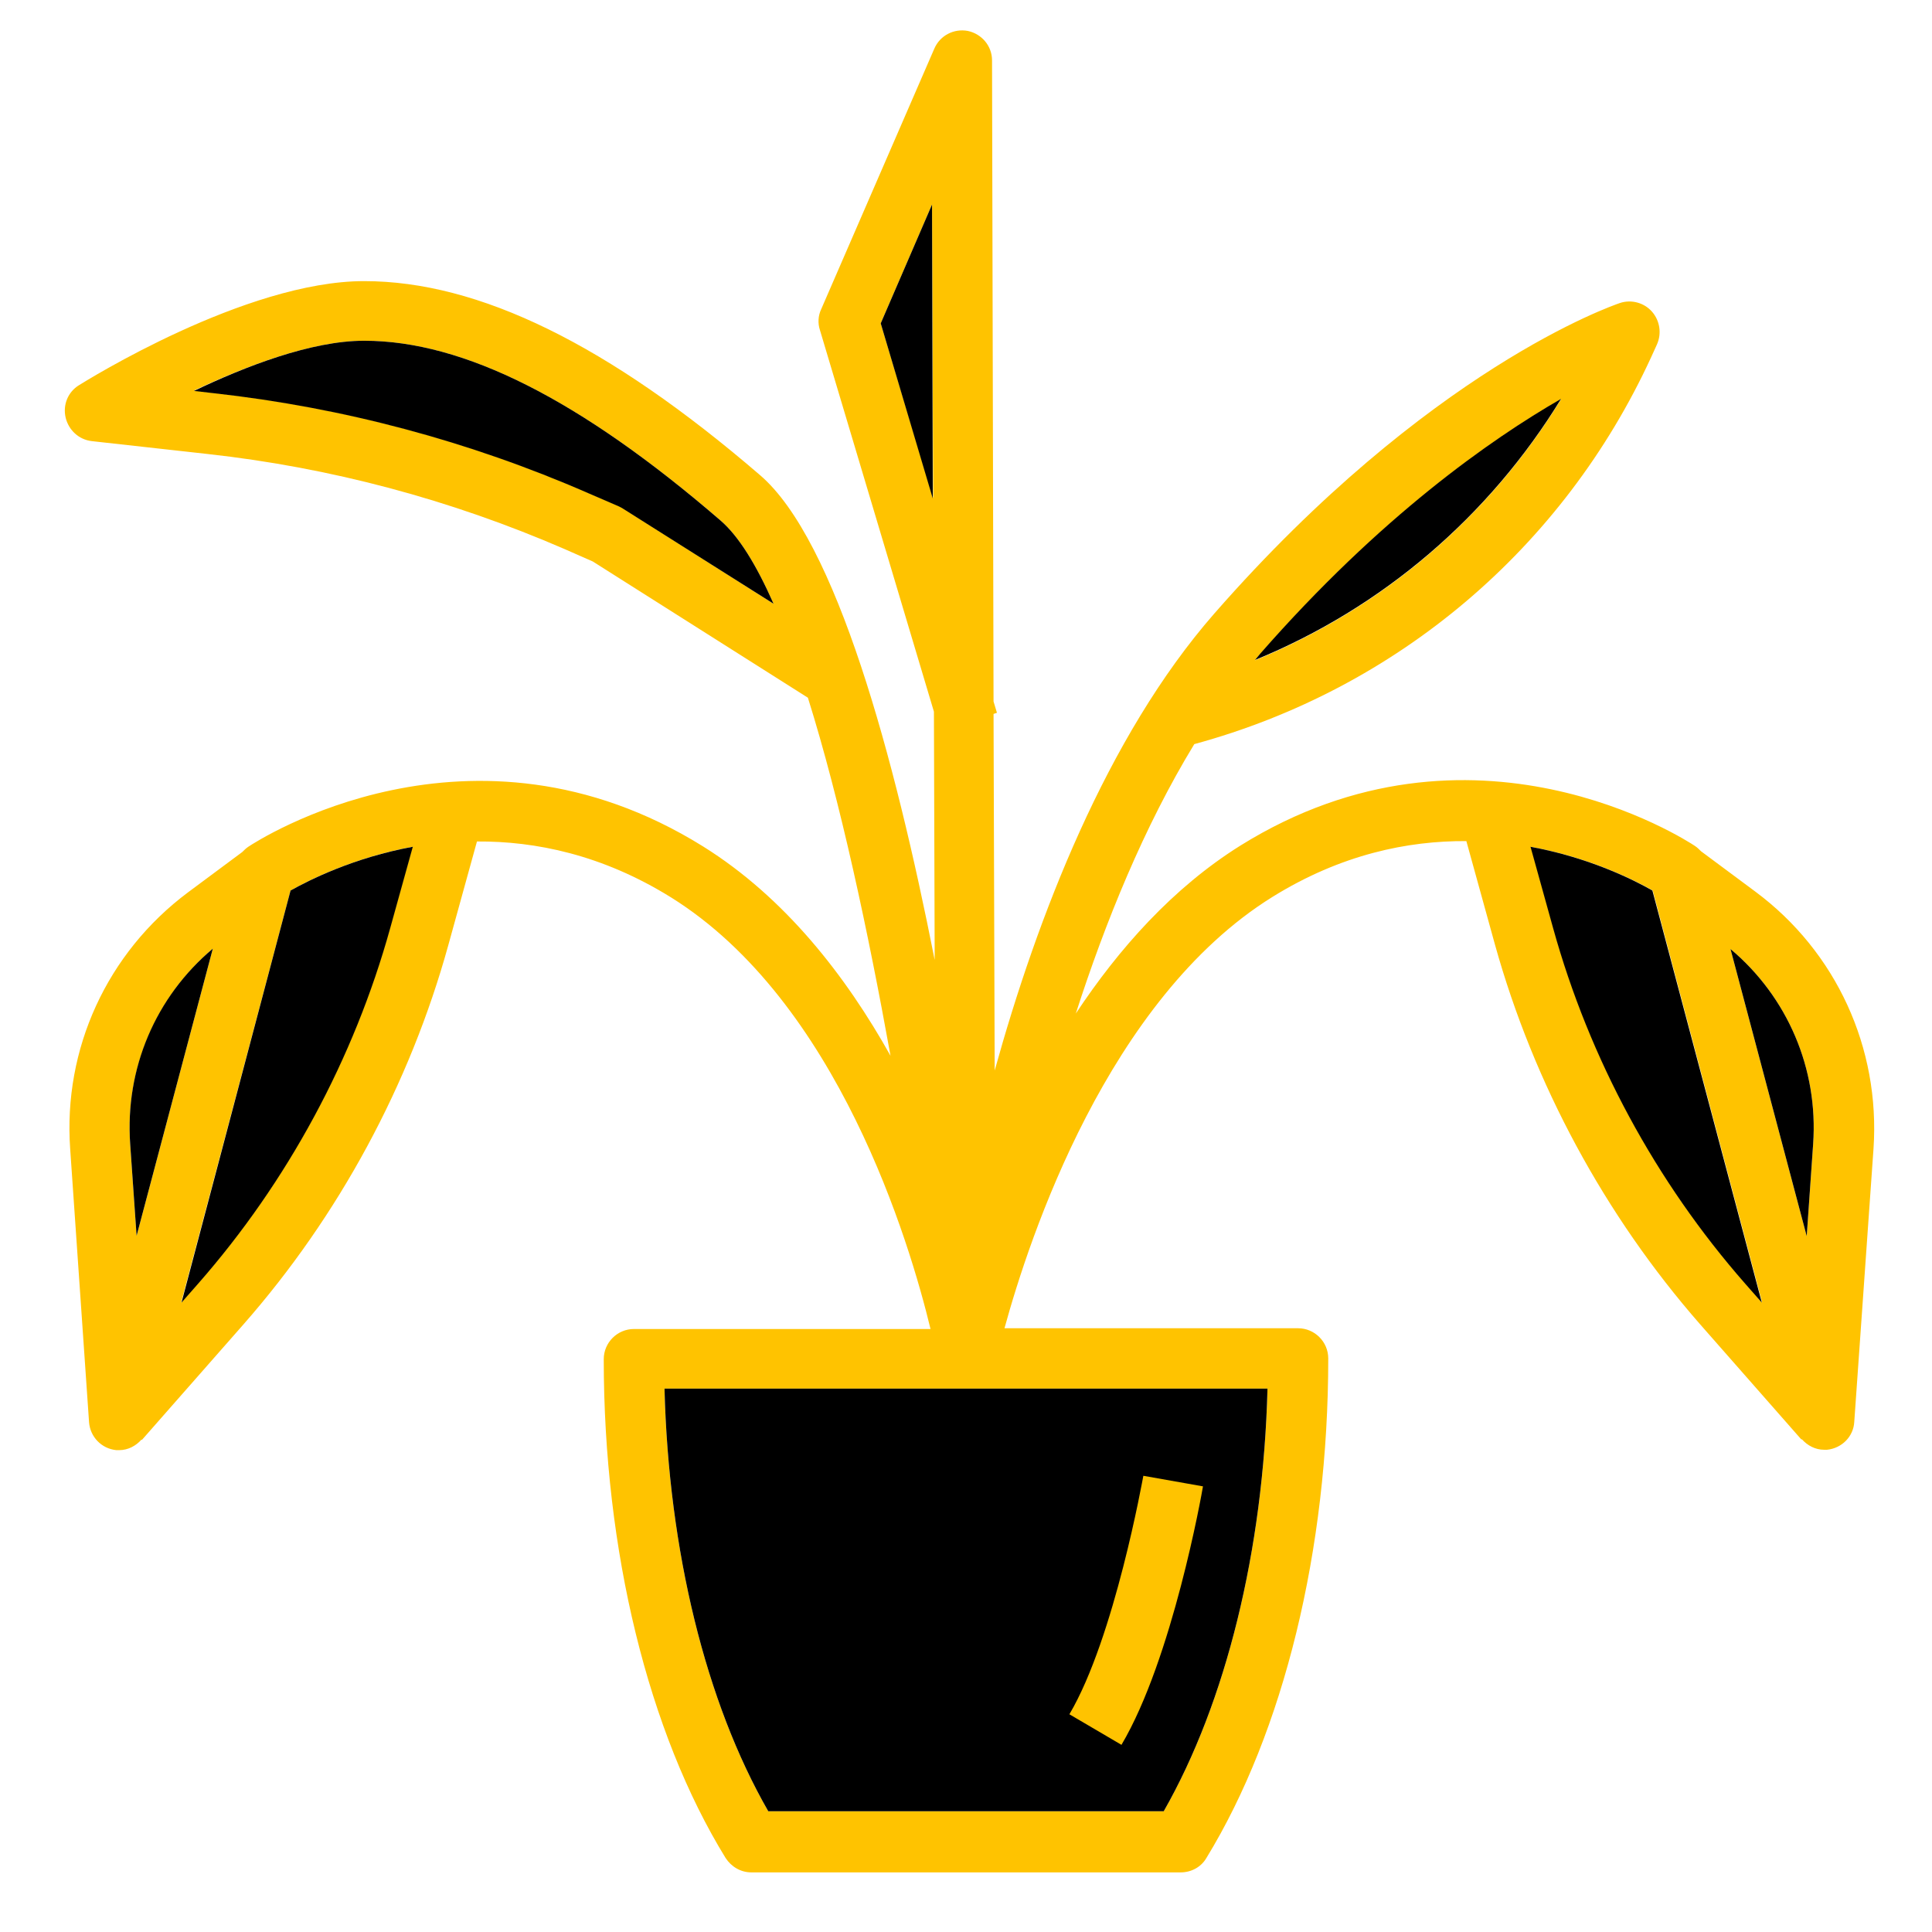
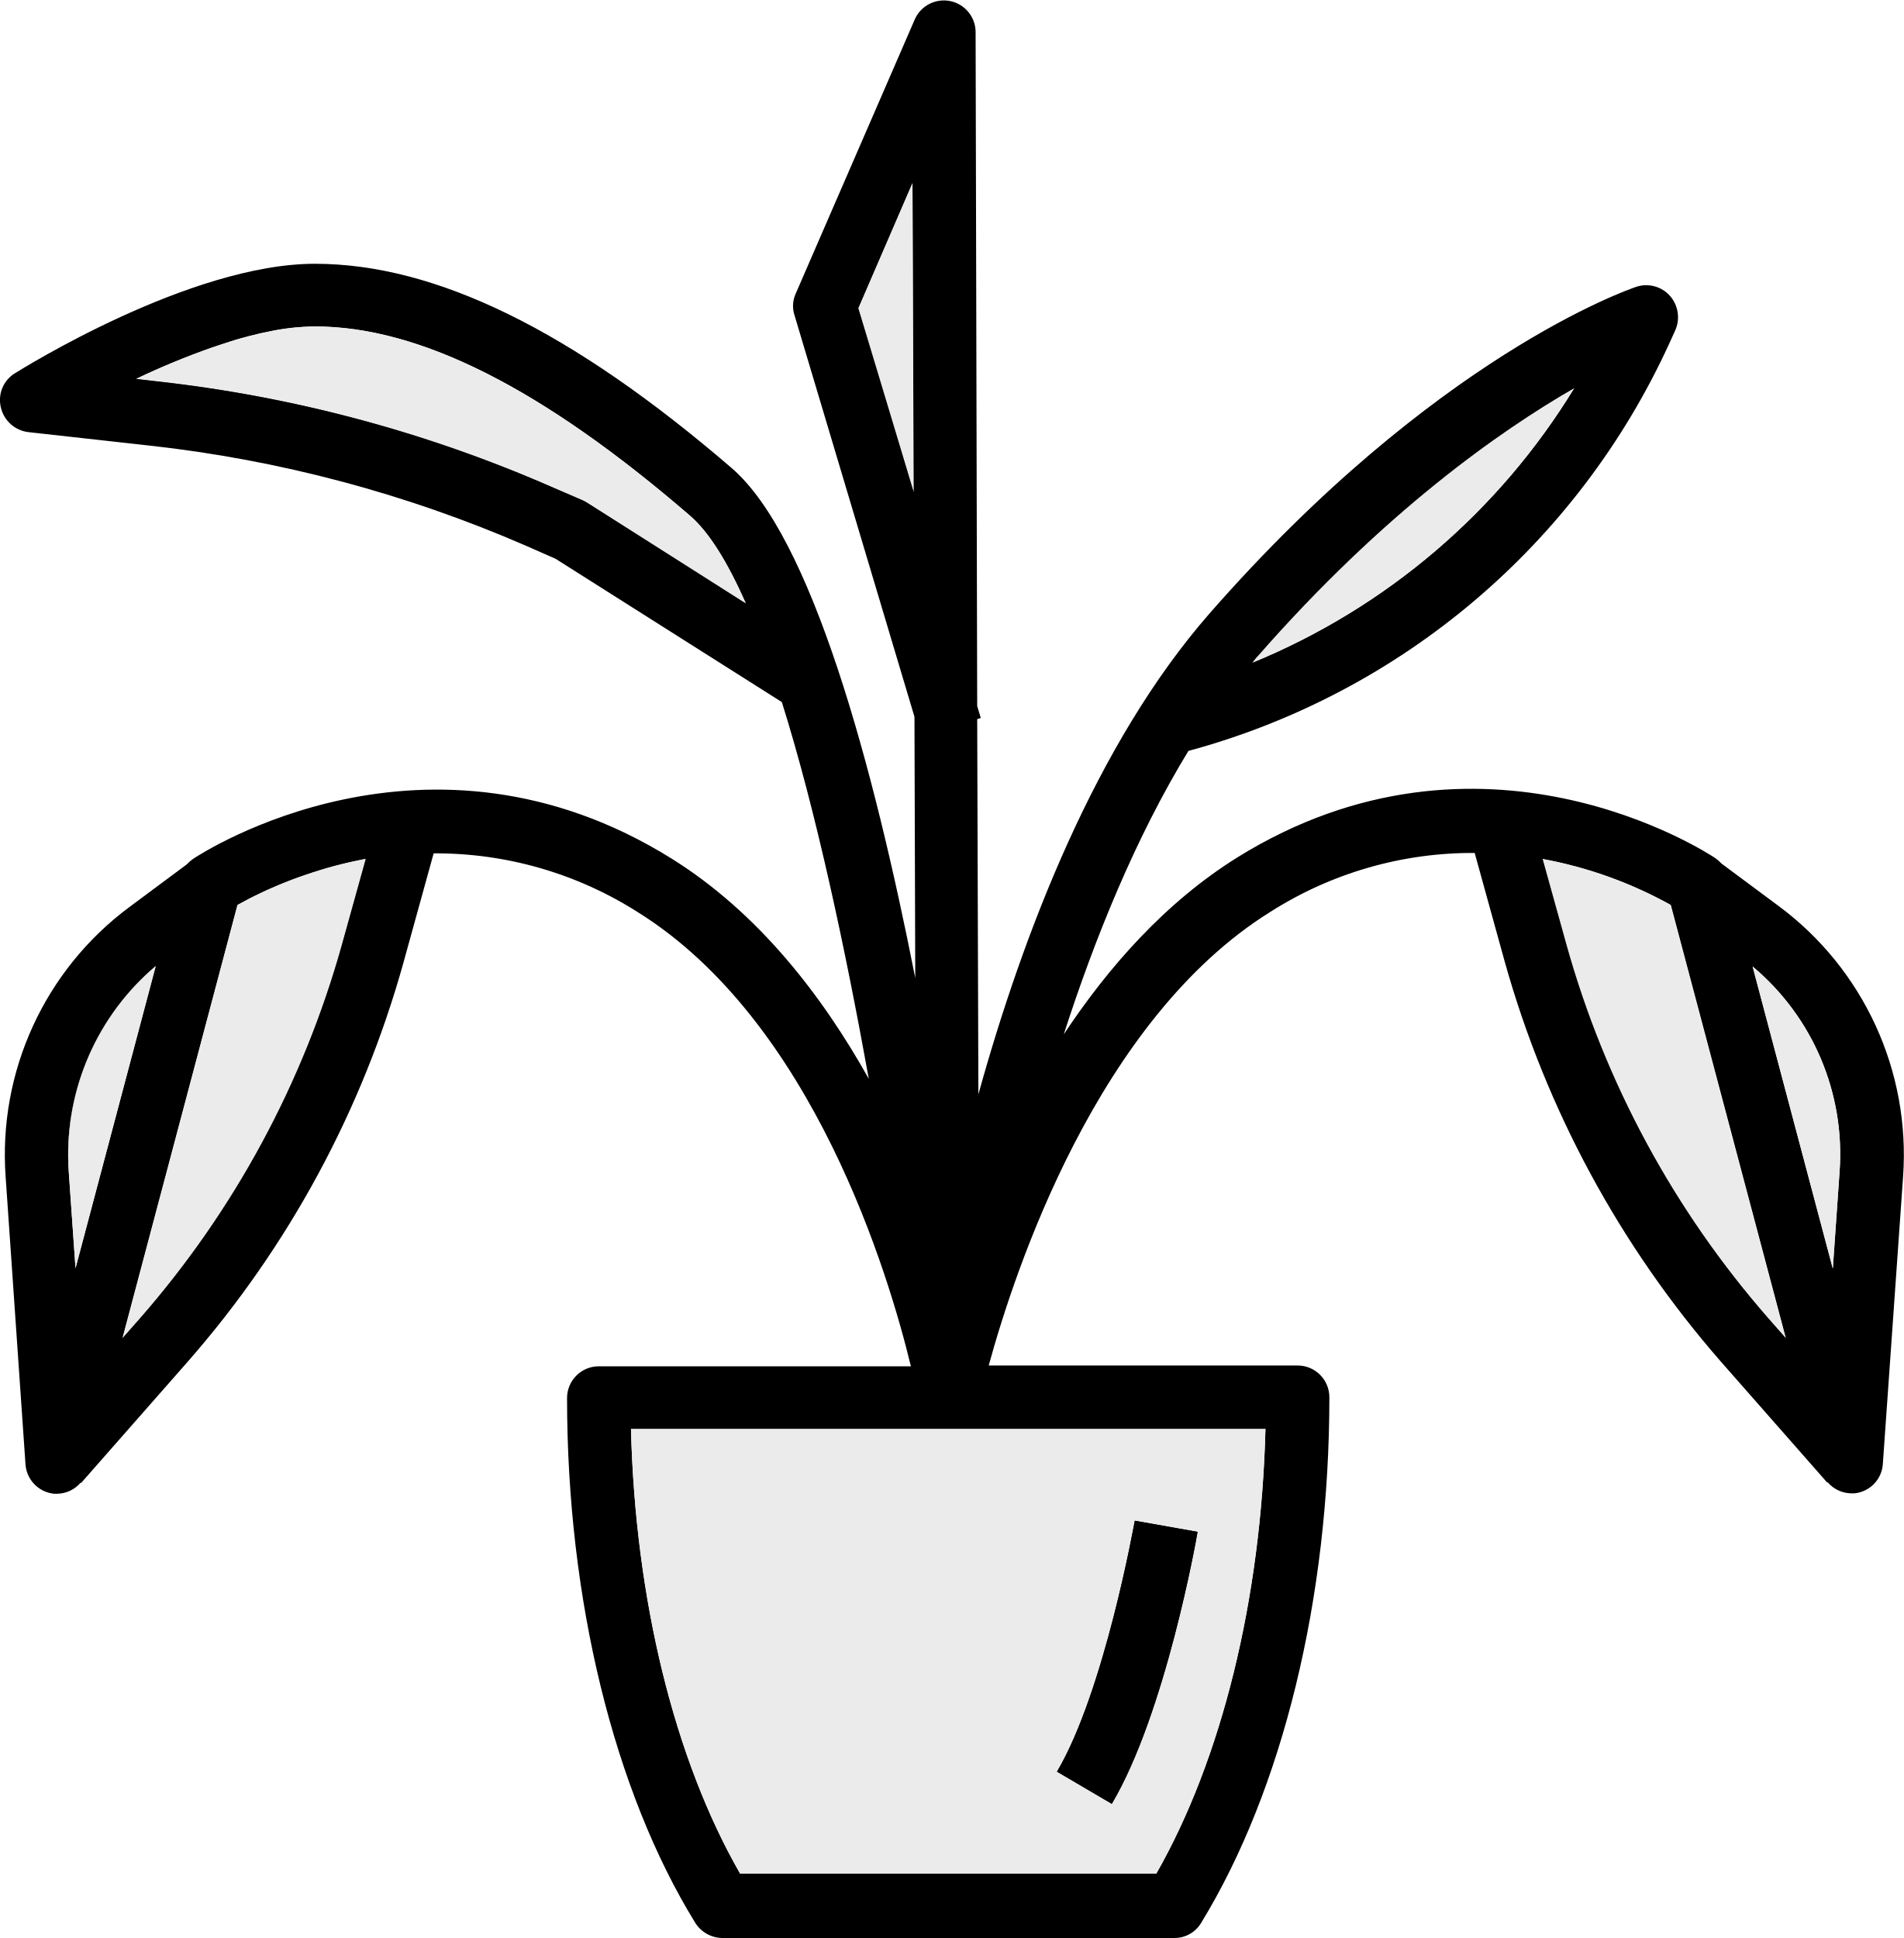
- <svg xmlns="http://www.w3.org/2000/svg" version="1.1" id="Layer_1_1_" x="0px" y="0px" viewBox="0 0 512 512" style="enable-background:new 0 0 512 512;" xml:space="preserve">
-   <style type="text/css">
- 	.st0{fill:#FFC300;}
- </style>
-   <path class="st0" d="M465.2,236.3l-14.4-10.7c-0.5-0.5-1-1-1.6-1.4c-2.4-1.6-59-38.4-120.5-0.1c-17.9,11.2-32.2,27.3-43.6,44.5  c7.8-24.2,18.1-49.6,31.4-71.4c53.7-14.6,97.8-51.9,121.1-102.6l1.5-3.3c1.3-2.9,0.8-6.3-1.3-8.7c-2.1-2.4-5.5-3.3-8.5-2.3  c-2,0.7-50.7,17.4-107.5,82.3c-28.6,32.7-47,80.7-58.2,121.1l-0.3-94.5l0.9-0.3l-0.9-3L262.9,16c0-3.8-2.7-7-6.4-7.8  c-3.7-0.7-7.4,1.2-8.9,4.7l-30,69.1c-0.8,1.7-0.9,3.7-0.3,5.5l30.2,101.1l0.2,65.8c-10.6-53.8-26.1-111.2-46.3-128.5  c-40.2-34.6-74.5-51.4-104.9-51.4c-31.5,0-73.8,26.5-75.6,27.6c-2.9,1.8-4.3,5.2-3.5,8.6c0.8,3.3,3.5,5.8,6.9,6.2l30.6,3.4  c32.7,3.6,64.5,12.1,94.7,25.2l7.5,3.3l57,36.1c8.6,27.4,16,62.2,21.9,94.9c-11.8-21.1-27.9-41.9-49.7-55.5  c-61.5-38.3-118.1-1.5-120.5,0.1c-0.6,0.4-1.1,0.9-1.6,1.4l-14.4,10.7c-21.4,16-33.1,41.4-31.2,68l5,72.4c0.3,3.9,3.3,7,7.2,7.4  c0.3,0,0.5,0,0.8,0c2.3,0,4.4-1.1,5.9-2.8l0.1,0.1l26.9-30.6c25.3-28.8,44.1-63.6,54.3-100.5l7.6-27.5c15.5-0.1,33.2,3.5,51.4,14.8  c44.3,27.6,63.3,91.6,68.8,114.4H168c-4.4,0-8,3.6-8,8c0,50.7,11.8,98.9,32.3,132.2c1.5,2.3,4,3.8,6.8,3.8h113.8  c2.8,0,5.4-1.4,6.8-3.8C340.2,458.9,352,410.7,352,360c0-4.4-3.6-8-8-8h-77.8c6.6-24.1,27.4-87.2,71-114.3  c18.2-11.3,35.9-14.9,51.4-14.8l7.6,27.5c10.3,36.9,29.1,71.7,54.3,100.5l26.9,30.6l0.1-0.1c1.5,1.7,3.6,2.8,5.9,2.8  c0.2,0,0.5,0,0.8,0c3.9-0.4,7-3.5,7.2-7.4l5.1-72.4C498.3,277.7,486.6,252.2,465.2,236.3z M334,173.3c31.8-36.3,61.1-56.8,79.7-67.5  c-19.1,31.2-47.4,55.4-81.1,69.2C333.1,174.4,333.5,173.8,334,173.3z M233.4,85.7L247,54.2l0.3,77.8L233.4,85.7z M165.1,134.7  c-0.3-0.2-0.7-0.4-1.1-0.6l-8.1-3.5c-31.6-13.8-65-22.7-99.3-26.5l-5.2-0.6C65,97.1,82.5,90.3,96.5,90.3c26.4,0,57.3,15.6,94.4,47.6  c4.9,4.2,9.6,11.9,14.1,22.1L165.1,134.7z M36.2,327.5l-1.7-24.3c-1.4-19.9,6.8-39,21.9-51.8L36.2,327.5z M103.3,246  c-9.6,34.6-27.2,67.2-50.9,94.2l-4.4,5L77,236c4.9-2.8,16.7-8.7,32.3-11.6L103.3,246z M335.9,368c-1.1,42.9-11,83.1-27.5,112H203.6  c-16.6-28.9-26.4-69.1-27.5-112H335.9z M462.6,340.2c-23.7-27-41.3-59.6-50.9-94.2l-6-21.6c15.7,2.9,27.4,8.8,32.3,11.6l29,109.2  L462.6,340.2z M480.5,303.2l-1.7,24.4l-20.2-76.1C473.7,264.2,481.9,283.2,480.5,303.2z" />
-   <path d="M335.9,368c-1.1,42.9-11,83.1-27.5,112H203.6c-16.6-28.9-26.4-69.1-27.5-112H335.9z" />
-   <path d="M56.4,251.4l-20.2,76.1l-1.7-24.3C33.1,283.2,41.2,264.2,56.4,251.4z" />
-   <path d="M109.4,224.4l-6,21.6c-9.6,34.6-27.2,67.2-50.9,94.2l-4.4,5L77,236C82,233.2,93.7,227.3,109.4,224.4z" />
-   <path d="M480.5,303.2l-1.7,24.4l-20.2-76.1C473.7,264.2,481.9,283.2,480.5,303.2z" />
-   <path d="M466.9,345.2l-4.4-5c-23.7-27-41.3-59.6-50.9-94.2l-6-21.6c15.7,2.9,27.4,8.8,32.3,11.6L466.9,345.2z" />
-   <path d="M413.7,105.7c-19.1,31.2-47.4,55.4-81.1,69.2c0.5-0.6,0.9-1.1,1.4-1.7C365.8,136.9,395.1,116.4,413.7,105.7z" />
-   <polygon points="247.2,132.1 233.4,85.7 247,54.2 " />
-   <path d="M205,160l-39.9-25.2c-0.3-0.2-0.7-0.4-1.1-0.6l-8.1-3.5c-31.6-13.8-65-22.7-99.3-26.5l-5.2-0.6C65,97.1,82.5,90.3,96.5,90.3  c26.4,0,57.3,15.6,94.4,47.6C195.8,142.1,200.5,149.8,205,160z" />
-   <path class="st0" d="M318.8,393.9l-15.8-2.8c-0.1,0.4-7.6,42.9-19.6,63.2l13.8,8.1C310.7,439.6,318.5,395.8,318.8,393.9L318.8,393.9  z" />
+ <svg xmlns="http://www.w3.org/2000/svg" id="Layer_1" data-name="Layer 1" viewBox="0 0 479.5 488.14">
+   <defs>
+     <style>.cls-1{fill:#ebebeb;}</style>
+   </defs>
+   <path d="M465.2,236.3l-14.4-10.7a10.7,10.7,0,0,0-1.6-1.4c-2.4-1.6-59-38.4-120.5-.1-17.9,11.2-32.2,27.3-43.6,44.5,7.8-24.2,18.1-49.6,31.4-71.4A186.78,186.78,0,0,0,437.6,94.6l1.5-3.3a8.15,8.15,0,0,0-1.3-8.7,8,8,0,0,0-8.5-2.3c-2,.7-50.7,17.4-107.5,82.3-28.6,32.7-47,80.7-58.2,121.1l-.3-94.5.9-.3-.9-3L262.9,16a8,8,0,0,0-15.3-3.1L217.6,82a7.47,7.47,0,0,0-.3,5.5l30.2,101.1.2,65.8c-10.6-53.8-26.1-111.2-46.3-128.5C161.2,91.3,126.9,74.5,96.5,74.5,65,74.5,22.7,101,20.9,102.1a7.89,7.89,0,0,0-3.5,8.6,8.09,8.09,0,0,0,6.9,6.2l30.6,3.4a327.7,327.7,0,0,1,94.7,25.2l7.5,3.3,57,36.1c8.6,27.4,16,62.2,21.9,94.9-11.8-21.1-27.9-41.9-49.7-55.5-61.5-38.3-118.1-1.5-120.5.1a10.7,10.7,0,0,0-1.6,1.4L49.8,236.5a77.69,77.69,0,0,0-31.2,68l5,72.4a8,8,0,0,0,7.2,7.4h.8a7.92,7.92,0,0,0,5.9-2.8l.1.1L64.5,351a257.05,257.05,0,0,0,54.3-100.5l7.6-27.5a94.76,94.76,0,0,1,51.4,14.8c44.3,27.6,63.3,91.6,68.8,114.4H168a8,8,0,0,0-8,8c0,50.7,11.8,98.9,32.3,132.2a8.15,8.15,0,0,0,6.8,3.8H312.9a7.8,7.8,0,0,0,6.8-3.8C340.2,458.9,352,410.7,352,360a8,8,0,0,0-8-8H266.2c6.6-24.1,27.4-87.2,71-114.3a94.76,94.76,0,0,1,51.4-14.8l7.6,27.5a259.65,259.65,0,0,0,54.3,100.5l26.9,30.6.1-.1a7.92,7.92,0,0,0,5.9,2.8h.8a7.93,7.93,0,0,0,7.2-7.4l5.1-72.4A78,78,0,0,0,465.2,236.3ZM332.72,174.85c.45-.55.82-1.09,1.28-1.55,31.74-36.24,61-56.73,79.6-67.44l.1-.06A171.06,171.06,0,0,1,332.6,175ZM247.2,131.66l-13.8-46L247,54.2l.3,77.8Zm-82.1,3a10.91,10.91,0,0,0-1.1-.6l-8.1-3.5a341.86,341.86,0,0,0-99.3-26.5l-5-.58-.17,0a194.93,194.93,0,0,1,19.23-7.93c1.55-.53,3.09-1,4.64-1.52s2.93-.87,4.39-1.26l2.91-.72c1-.22,1.93-.42,2.89-.61a58.56,58.56,0,0,1,11-1.16c26.4,0,57.3,15.6,94.4,47.6,4.9,4.2,9.6,11.9,14.1,22.1ZM36.2,327.5l-1.7-24.3a62.05,62.05,0,0,1,20.6-50.67c.43-.38.86-.76,1.3-1.13ZM77,236c.78-.44,1.73-.95,2.83-1.52l1.16-.59c.57-.29,1.17-.58,1.81-.88.84-.41,1.75-.82,2.71-1.24l1.92-.82,1.7-.69c1.15-.46,2.37-.92,3.64-1.37q2.87-1,6.1-2c.71-.22,1.45-.42,2.19-.62l.71-.19c.84-.22,1.7-.44,2.57-.64l1.32-.3,2.4-.51,1.24-.25v0l-6,21.58a241.58,241.58,0,0,1-50.9,94.2L48.14,345l-.14.16ZM335.9,368c-1.1,42.9-11,83.1-27.5,112H203.6c-16.6-28.9-26.4-69.1-27.5-112Zm131-23-4.26-4.84A241.58,241.58,0,0,1,411.7,246l-6-21.58v0A105.65,105.65,0,0,1,438,236l29,109.2ZM480.5,303.2l-1.7,24.4-20.2-76.1A61.63,61.63,0,0,1,480.5,303.2Z" transform="translate(-17.18 -8.06)" />
+   <path class="cls-1" d="M176.1,368c1.1,42.9,10.9,83.1,27.5,112H308.4c16.5-28.9,26.4-69.1,27.5-112Zm121.1,94.4-13.8-8.1c12-20.3,19.5-62.8,19.6-63.2l15.8,2.8C318.5,395.8,310.7,439.6,297.2,462.4Z" transform="translate(-17.18 -8.06)" />
+   <path d="M318.8,393.9c-.3,1.9-8.1,45.7-21.6,68.5l-13.8-8.1c12-20.3,19.5-62.8,19.6-63.2Z" transform="translate(-17.18 -8.06)" />
+   <path class="cls-1" d="M56.4,251.4,36.2,327.5l-1.7-24.3a62.05,62.05,0,0,1,20.6-50.67C55.53,252.15,56,251.77,56.4,251.4Z" transform="translate(-17.18 -8.06)" />
+   <path d="M34.5,303.2a61.63,61.63,0,0,1,20.6-50.67A62.05,62.05,0,0,0,34.5,303.2Z" transform="translate(-17.18 -8.06)" />
+   <path class="cls-1" d="M109.29,224.42l-6,21.58a241.58,241.58,0,0,1-50.9,94.2L48.14,345,77,236c.78-.44,1.73-.95,2.83-1.52A108.66,108.66,0,0,1,109.29,224.42Z" transform="translate(-17.18 -8.06)" />
+   <path d="M109.4,224.4l-6,21.6a241.58,241.58,0,0,1-50.9,94.2l-4.4,5,0-.16,4.26-4.84A241.58,241.58,0,0,0,103.3,246l6-21.58Z" transform="translate(-17.18 -8.06)" />
+   <path class="cls-1" d="M480.5,303.2l-1.7,24.4-20.2-76.1A61.63,61.63,0,0,1,480.5,303.2Z" transform="translate(-17.18 -8.06)" />
+   <path class="cls-1" d="M466.86,345l-4.26-4.84A241.58,241.58,0,0,1,411.7,246l-6-21.58A105.77,105.77,0,0,1,437.9,236Z" transform="translate(-17.18 -8.06)" />
+   <path d="M466.9,345.2l-4.4-5A241.58,241.58,0,0,1,411.6,246l-6-21.6.11,0,6,21.58a241.58,241.58,0,0,0,50.9,94.2l4.26,4.84Z" transform="translate(-17.18 -8.06)" />
+   <path class="cls-1" d="M413.6,105.86a171,171,0,0,1-80.88,69c.45-.55.82-1.09,1.28-1.55C365.74,137.06,395,116.57,413.6,105.86Z" transform="translate(-17.18 -8.06)" />
+   <path d="M413.7,105.7l-.1.16c-18.6,10.71-47.86,31.2-79.6,67.44-.46.46-.83,1-1.28,1.55l-.12.05,1.4-1.7C365.8,136.9,395.1,116.4,413.7,105.7Z" transform="translate(-17.18 -8.06)" />
+   <polygon class="cls-1" points="230.02 123.6 216.22 77.64 229.82 46.14 230.02 123.6" />
+   <polygon points="230.02 123.6 230.02 124.04 216.22 77.64 230.02 123.6" />
+   <path class="cls-1" d="M205,160l-39.9-25.3a10.91,10.91,0,0,0-1.1-.6l-8.1-3.5a341.86,341.86,0,0,0-99.3-26.5l-5-.58a177.62,177.62,0,0,1,23.7-9.47c1.47-.45,2.93-.87,4.39-1.26l2.91-.72c1-.22,1.93-.42,2.89-.61a58.56,58.56,0,0,1,11-1.16c26.4,0,57.3,15.6,94.4,47.6C195.8,142.1,200.5,149.8,205,160Z" transform="translate(-17.18 -8.06)" />
+   <path d="M205,160l-39.9-25.2a10.91,10.91,0,0,0-1.1-.6l-8.1-3.5a341.86,341.86,0,0,0-99.3-26.5l-5.2-.6.17-.08,5,.58a341.86,341.86,0,0,1,99.3,26.5l8.1,3.5a10.91,10.91,0,0,1,1.1.6Z" transform="translate(-17.18 -8.06)" />
+   <path d="M318.8,393.9c-.3,1.9-8.1,45.7-21.6,68.5l-13.8-8.1c12-20.3,19.5-62.8,19.6-63.2Z" transform="translate(-17.18 -8.06)" />
</svg>
